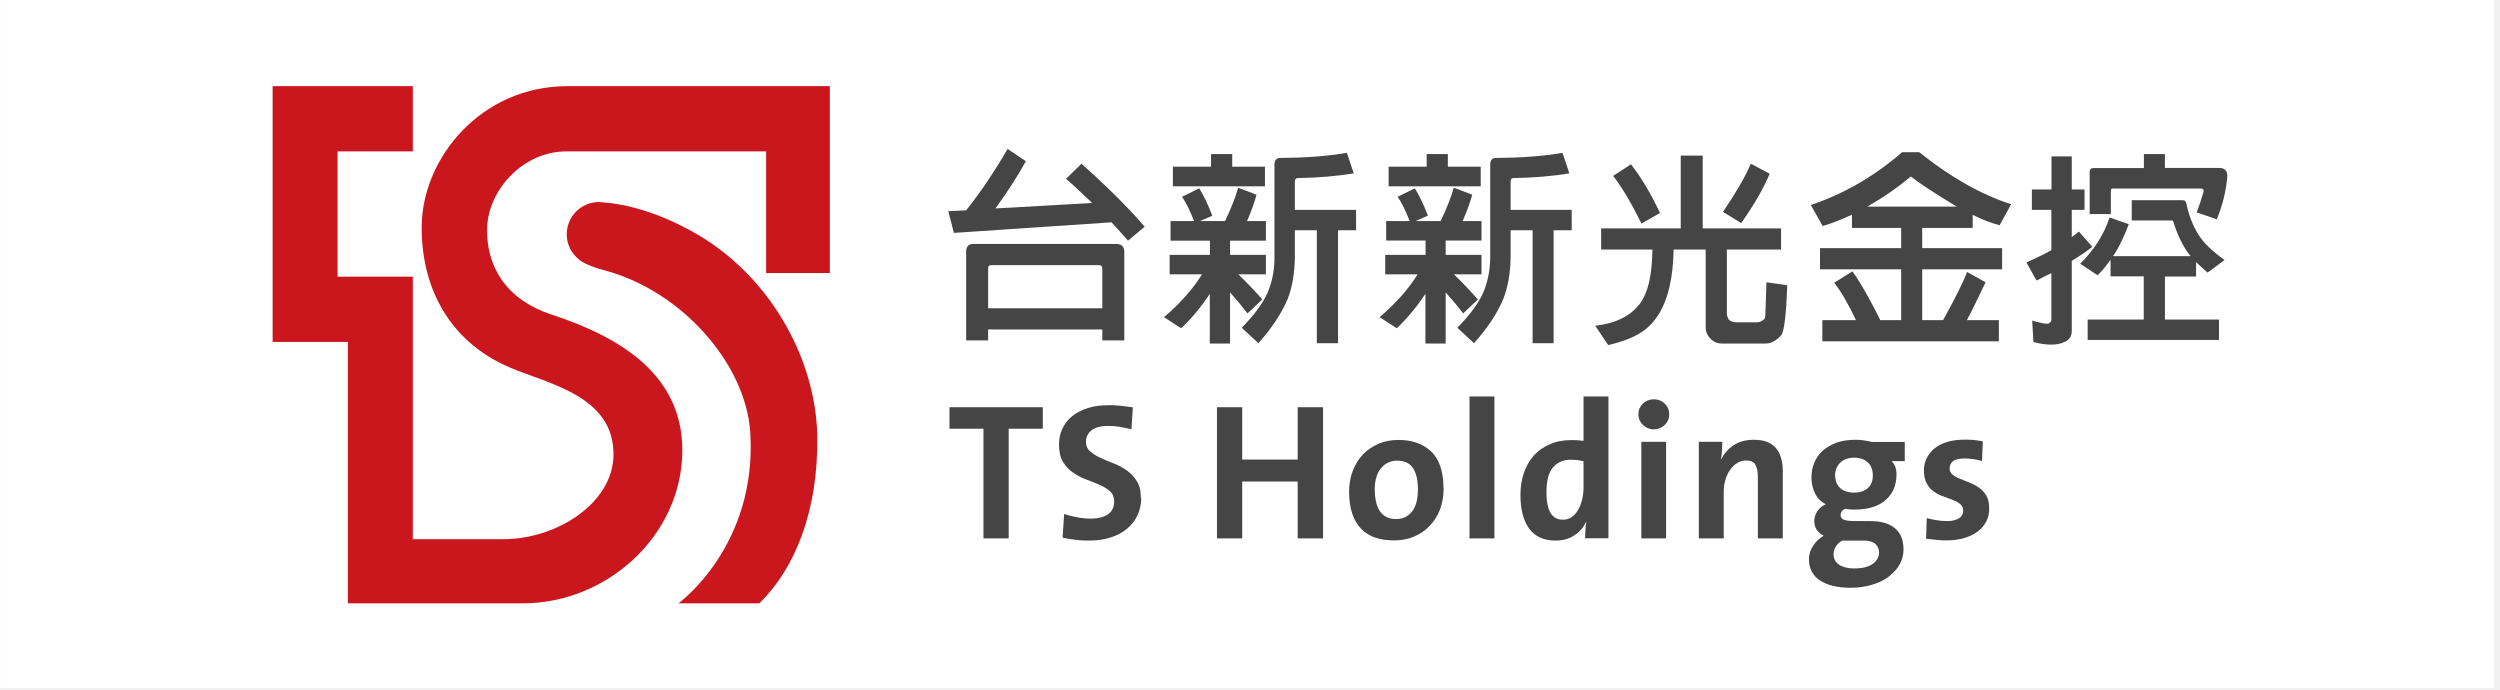
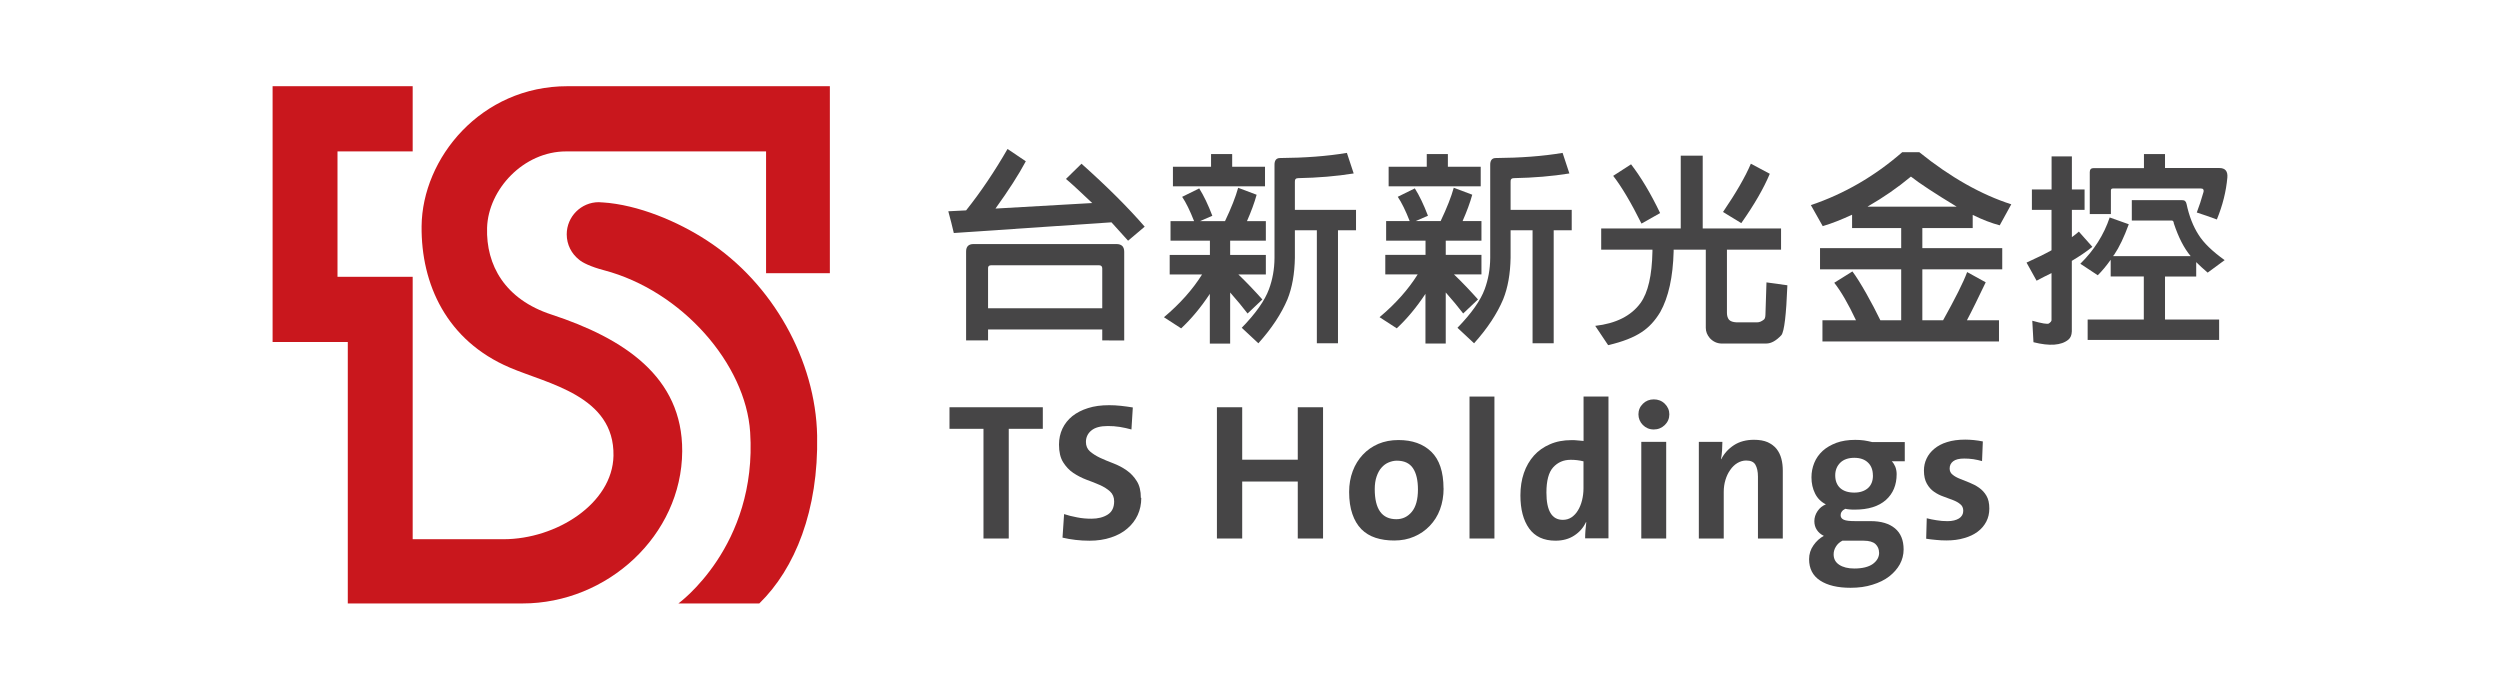
- <svg xmlns="http://www.w3.org/2000/svg" width="232" height="64" viewBox="34.24 44.96 160.46 44.27" fill="none">
-   <defs>
-     <clipPath id="clip0_2065_114237">
-       <rect width="232" height="64" fill="white" transform="translate(34.24 44.96) scale(0.69)" />
-     </clipPath>
-   </defs>
-   <g id="å°æ°æ°å+ <svg xmlns="http://www.w3.org/2000/svg" width="232" height="64" viewBox="0 0 232 64" fill="none">
+   <rect width="232" height="64" fill="#515151" />
+   <g id="pc">
+     <path d="M-4491.5 -18237C-4491.5 -18238.1 -4490.6 -18239 -4489.5 -18239H50716.5C50717.6 -18239 50718.5 -18238.1 50718.5 -18237V17533C50718.5 17534.1 50717.6 17535 50716.5 17535H-4489.5C-4490.6 17535 -4491.5 17534.1 -4491.5 17533V-18237Z" fill="#888888" />
+     <path d="M-4489.5 -18239V-18238H50716.5V-18239V-18240H-4489.5V-18239ZM50718.5 -18237H50717.5V17533H50718.5H50719.5V-18237H50718.5ZM50716.5 17535V17534H-4489.5V17535V17536H50716.5V17535ZM-4491.5 17533H-4490.5V-18237H-4491.5H-4492.5V17533H-4491.5ZM-4489.5 17535V17534C-4490.05 17534 -4490.5 17533.6 -4490.5 17533H-4491.5H-4492.5C-4492.5 17534.7 -4491.16 17536 -4489.5 17536V17535ZM50718.5 17533H50717.5C50717.5 17533.6 50717.1 17534 50716.5 17534V17535V17536C50718.2 17536 50719.5 17534.7 50719.5 17533H50718.5ZM50716.5 -18239V-18238C50717.1 -18238 50717.5 -18237.6 50717.5 -18237H50718.5H50719.5C50719.5 -18238.7 50718.2 -18240 50716.5 -18240V-18239ZM-4489.5 -18239V-18240C-4491.16 -18240 -4492.5 -18238.7 -4492.5 -18237H-4491.5H-4490.5C-4490.5 -18237.6 -4490.05 -18238 -4489.5 -18238V-18239Z" fill="black" fill-opacity="0.1" />
+     <g id="ç¥ç¦è©&amp;LOGO">
+       <path d="M-3626.5 -2592C-3626.5 -2593.1 -3625.6 -2594 -3624.5 -2594H1969.5C1970.6 -2594 1971.5 -2593.1 1971.5 -2592V8694C1971.5 8695.1 1970.6 8696 1969.5 8696H-3624.5C-3625.6 8696 -3626.5 8695.1 -3626.5 8694V-2592Z" fill="#6E6E6E" />
+       <path d="M-3624.5 -2594V-2593H1969.5V-2594V-2595H-3624.5V-2594ZM1971.5 -2592H1970.5V8694H1971.5H1972.5V-2592H1971.5ZM1969.5 8696V8695H-3624.5V8696V8697H1969.5V8696ZM-3626.5 8694H-3625.5V-2592H-3626.5H-3627.5V8694H-3626.5ZM-3624.5 8696V8695C-3625.05 8695 -3625.5 8694.55 -3625.5 8694H-3626.5H-3627.5C-3627.5 8695.66 -3626.16 8697 -3624.5 8697V8696ZM1971.5 8694H1970.5C1970.5 8694.55 1970.05 8695 1969.5 8695V8696V8697C1971.16 8697 1972.5 8695.66 1972.5 8694H1971.5ZM1969.5 -2594V-2593C1970.05 -2593 1970.5 -2592.55 1970.5 -2592H1971.5H1972.5C1972.5 -2593.66 1971.16 -2595 1969.5 -2595V-2594ZM-3624.5 -2594V-2595C-3626.16 -2595 -3627.5 -2593.66 -3627.5 -2592H-3626.5H-3625.5C-3625.5 -2592.55 -3625.05 -2593 -3624.5 -2593V-2594Z" fill="white" fill-opacity="0.1" />
+       <g id="pcç¥ç¦è©0824">
+         <g id="ç­ç¥å¤¥ä¼´_01_1">
+           <mask id="path-5-inside-1_2065_114237" fill="white">
+             <path d="M-49.5 -17H1006.5V81H-49.5V-17Z" />
+           </mask>
+           <path d="M-49.5 -17H1006.5V81H-49.5V-17Z" fill="white" />
+           <path d="M1006.5 81V80H-49.5V81V82H1006.5V81Z" fill="#D9D9D9" mask="url(#path-5-inside-1_2065_114237)" />
+           <g id="å°æ°æ°åéæ§-05 1" clip-path="url(#clip0_2065_114237)">
-     <path id="Vector" d="M194.7 44.96H34.24V89.22H194.7V44.96Z" fill="white" />
-     <g id="Group">
-       <g id="Group_2">
-         <g id="Group_3">
-           <g id="Group_4">
-             <g id="Group_5">
-               <g id="Group_6">
-                 <path id="Vector_2" d="M106.4 66.81V61.12C106.4 60.79 106.23 60.62 105.9 60.62H96.72C96.41 60.62 96.25 60.79 96.25 61.1V66.81H97.66V66.11H104.99V66.81L106.4 66.81ZM97.66 64.75V62.19C97.65 62.05 97.72 61.98 97.86 61.98H104.78C104.91 61.98 104.99 62.05 104.99 62.19V64.75H97.66Z" fill="#464546" />
-                 <path id="Vector_3" d="M103.65 55.47L102.66 56.44C102.93 56.66 103.49 57.18 104.34 57.99L98.13 58.34C98.97 57.18 99.62 56.16 100.08 55.31L98.91 54.52C98.08 55.95 97.2 57.27 96.25 58.46L95.1 58.52C95.24 59.03 95.36 59.5 95.46 59.91L105.58 59.23C105.96 59.64 106.31 60.03 106.64 60.41L107.71 59.51C106.63 58.26 105.28 56.92 103.65 55.47Z" fill="#464546" />
-               </g>
-               <g id="Group_7">
-                 <path id="Vector_4" d="M113.19 67.01V63.73C113.62 64.21 113.99 64.66 114.31 65.08L115.26 64.18C114.77 63.62 114.25 63.08 113.72 62.57H115.49V61.32H113.19V60.41H115.49V59.15H114.28C114.55 58.53 114.75 57.97 114.89 57.46L113.71 57.01C113.55 57.59 113.27 58.31 112.87 59.15H111.26L112.05 58.81C111.78 58.1 111.5 57.51 111.21 57.05L110.11 57.59C110.36 57.96 110.62 58.48 110.88 59.15H109.37V60.41H111.9V61.32H109.31V62.57H111.39C110.78 63.55 109.96 64.46 108.95 65.32L110.05 66.03C110.7 65.42 111.32 64.69 111.89 63.82V67.01H113.19V67.01Z" fill="#464546" />
-                 <path id="Vector_5" d="M121.28 58.43H117.35V56.63C117.34 56.47 117.41 56.39 117.56 56.39C118.83 56.37 120.02 56.27 121.13 56.09L120.69 54.77C119.41 54.99 117.98 55.09 116.4 55.1C116.15 55.1 116.03 55.26 116.04 55.56V61.51C116.04 62.23 115.92 62.9 115.69 63.52C115.43 64.24 114.85 65.07 113.94 66L115.01 66.99C115.86 66.04 116.48 65.1 116.88 64.17C117.18 63.42 117.33 62.53 117.35 61.51V59.74V59.74H118.76V66.99H120.12V59.74H121.28V58.43Z" fill="#464546" />
-                 <path id="Vector_6" d="M115.43 55.66H113.33V54.85H111.97V55.66H109.52V56.92H115.43V55.66Z" fill="#464546" />
-               </g>
-               <g id="Group_8">
-                 <path id="Vector_7" d="M129.28 55.66H127.17V54.85H125.81V55.66H123.37V56.92H129.28V55.66Z" fill="#464546" />
-                 <path id="Vector_8" d="M132.61 66.99H133.96V59.74H135.12V58.43H131.2V56.63C131.19 56.47 131.25 56.39 131.4 56.39C132.67 56.37 133.87 56.27 134.97 56.09L134.53 54.77C133.26 54.99 131.83 55.09 130.24 55.1C130 55.1 129.88 55.26 129.89 55.56V61.51C129.88 62.23 129.76 62.9 129.53 63.52C129.27 64.24 128.69 65.07 127.78 66L128.85 66.99C129.7 66.04 130.33 65.1 130.72 64.17C131.02 63.42 131.18 62.53 131.2 61.51V59.74V59.74H132.61V66.99Z" fill="#464546" />
-                 <path id="Vector_9" d="M129.1 64.18C128.6 63.62 128.09 63.08 127.56 62.57H129.33V61.32H127.03V60.4H129.33V59.15H128.12C128.39 58.53 128.59 57.97 128.74 57.46L127.55 57.01C127.39 57.59 127.11 58.3 126.71 59.15H125.1L125.89 58.8C125.62 58.1 125.34 57.51 125.05 57.05L123.95 57.59C124.2 57.96 124.46 58.48 124.72 59.15H123.21V60.4H125.74V61.32H123.15V62.57H125.23C124.62 63.55 123.8 64.46 122.79 65.32L123.89 66.03C124.54 65.42 125.16 64.68 125.73 63.82V67.01H127.03V63.73C127.46 64.21 127.83 64.65 128.15 65.08L129.1 64.18Z" fill="#464546" />
-               </g>
-               <g id="Group_9">
-                 <path id="Vector_10" d="M147.55 65.17C147.55 65.33 147.51 65.44 147.44 65.48C147.3 65.59 147.16 65.65 147.03 65.65H145.69C145.47 65.64 145.31 65.58 145.21 65.48C145.13 65.37 145.08 65.22 145.08 65.04V60.98H148.56V59.62H143.53V54.95H142.12V59.62H137.01V60.98H140.3V61.09C140.27 62.64 140.02 63.73 139.53 64.41C138.93 65.24 137.95 65.72 136.63 65.87L137.46 67.11C138.39 66.9 139.11 66.61 139.62 66.27C140.08 65.97 140.47 65.54 140.8 64.98C141.33 64.04 141.62 62.74 141.66 61.09V60.98H143.72V66C143.72 66.24 143.81 66.46 143.99 66.66C144.19 66.88 144.44 67 144.71 67.01H147.6C147.92 67.01 148.25 66.83 148.58 66.47C148.76 66.22 148.89 65.16 148.96 63.27L147.62 63.08C147.59 64.07 147.57 64.77 147.55 65.17Z" fill="#464546" />
-                 <path id="Vector_11" d="M147.83 56.11H147.83L146.62 55.47C146.27 56.29 145.67 57.33 144.83 58.56L146 59.28C146.83 58.1 147.44 57.05 147.83 56.11Z" fill="#464546" />
-                 <path id="Vector_12" d="M140.79 58.63C140.18 57.35 139.56 56.31 138.92 55.5V55.51L137.78 56.25C138.33 56.95 138.94 57.98 139.6 59.31L140.79 58.63Z" fill="#464546" />
-               </g>
-               <g id="Group_10">
-                 <path id="Vector_13" d="M175.2 62.71V61.78C175.4 61.98 175.64 62.2 175.94 62.46L177.03 61.65C176.24 61.09 175.68 60.55 175.36 60.03C175.01 59.49 174.75 58.83 174.58 58.04C174.55 57.88 174.46 57.8 174.31 57.81H171.07V59.11H173.64C173.71 59.11 173.76 59.18 173.77 59.3C174.07 60.2 174.43 60.9 174.85 61.4H169.87C169.88 61.36 169.91 61.33 169.94 61.3C170.26 60.82 170.57 60.17 170.88 59.35L169.65 58.92C169.28 60.03 168.65 61.01 167.76 61.89L168.88 62.63C169.16 62.36 169.43 62.03 169.71 61.63V62.7H171.84L171.84 62.71V65.47H168.24V66.78H176.67V65.47H173.2V62.71H175.2Z" fill="#464546" />
-                 <path id="Vector_14" d="M169.73 57.19C169.73 57.1 169.77 57.06 169.86 57.06H175.5C175.65 57.06 175.7 57.13 175.68 57.27C175.53 57.77 175.39 58.21 175.24 58.6C175.66 58.74 176.1 58.88 176.53 59.04C176.9 58.14 177.12 57.24 177.2 56.35C177.24 55.95 177.06 55.74 176.69 55.74H173.2V54.85H171.85V55.75H168.62C168.45 55.75 168.37 55.83 168.37 56V58.7H169.73L169.73 57.19Z" fill="#464546" />
-                 <path id="Vector_15" d="M167.67 59.82C167.54 59.94 167.39 60.06 167.22 60.18V58.43H168.04V57.12H167.22V55H165.92V57.12H164.66V58.43H165.91V61.02C165.49 61.26 164.95 61.52 164.31 61.81L164.96 62.97C165.27 62.81 165.59 62.64 165.91 62.49V65.51C165.91 65.57 165.86 65.64 165.75 65.72C165.66 65.78 165.31 65.72 164.68 65.54L164.76 66.92C165.79 67.18 166.54 67.13 167 66.76C167.14 66.64 167.21 66.47 167.22 66.23V61.7C167.73 61.4 168.17 61.1 168.54 60.8L167.67 59.82Z" fill="#464546" />
-               </g>
-               <g id="Group_11">
-                 <path id="Vector_16" d="M160.86 59.59V58.75C161.49 59.07 162.06 59.28 162.59 59.42L163.33 58.07C161.43 57.46 159.43 56.34 157.43 54.73H156.33C154.57 56.26 152.61 57.4 150.47 58.12L151.23 59.47C151.82 59.3 152.43 59.05 153.11 58.74V59.59H156.27V60.89H151.06V62.25H156.27V65.51H154.93C154.41 64.44 153.62 63.02 153.14 62.38L151.97 63.11C152.4 63.66 152.87 64.45 153.37 65.51H151.21V66.87H162.54V65.51H160.49C160.83 64.87 161.23 64.04 161.69 63.08L160.5 62.42C160.25 63.09 159.73 64.12 158.96 65.51H157.62V62.25H162.75V60.89H157.62V59.59H160.86ZM154.11 58.22C154.13 58.21 154.14 58.19 154.17 58.18C155.12 57.64 156.03 57.01 156.89 56.29C157.42 56.71 158.41 57.36 159.83 58.22H154.11Z" fill="#464546" />
-               </g>
-               <g id="Group_12">
-                 <path id="Vector_17" d="M95.18 72.48H97.36V79.52H98.98V72.48H101.17V71.1H95.18V72.48Z" fill="#464546" />
-                 <path id="Vector_18" d="M107.2 75.84C107.03 75.56 106.81 75.33 106.55 75.15C106.29 74.97 106 74.81 105.7 74.7C105.39 74.58 105.11 74.47 104.85 74.34C104.59 74.22 104.37 74.08 104.2 73.93C104.03 73.78 103.94 73.58 103.94 73.33C103.94 73.02 104.06 72.77 104.29 72.59C104.52 72.4 104.87 72.3 105.35 72.3C105.61 72.3 105.86 72.32 106.12 72.36C106.37 72.4 106.62 72.46 106.86 72.52L106.95 71.11C106.7 71.07 106.44 71.04 106.18 71.01C105.92 70.98 105.67 70.97 105.43 70.97C104.92 70.97 104.47 71.02 104.07 71.15C103.68 71.27 103.34 71.45 103.06 71.67C102.79 71.89 102.58 72.16 102.43 72.47C102.28 72.78 102.21 73.12 102.21 73.49C102.21 73.97 102.3 74.34 102.47 74.62C102.65 74.9 102.87 75.14 103.13 75.31C103.39 75.49 103.67 75.63 103.98 75.75C104.28 75.86 104.57 75.97 104.83 76.09C105.09 76.2 105.31 76.34 105.49 76.5C105.66 76.66 105.75 76.87 105.75 77.14C105.75 77.53 105.61 77.81 105.33 77.99C105.06 78.16 104.71 78.25 104.29 78.25C103.98 78.25 103.67 78.23 103.36 78.16C103.06 78.11 102.78 78.04 102.54 77.95L102.44 79.47C102.7 79.53 102.98 79.58 103.27 79.61C103.56 79.65 103.86 79.66 104.16 79.66C104.68 79.66 105.14 79.59 105.55 79.45C105.96 79.32 106.31 79.13 106.6 78.88C106.89 78.64 107.11 78.34 107.26 78.01C107.41 77.68 107.49 77.32 107.49 76.91H107.46C107.47 76.47 107.38 76.11 107.2 75.84Z" fill="#464546" />
-                 <path id="Vector_19" d="M117.53 74.46H113.97V71.1H112.35V79.52H113.97V75.87H117.53V79.52H119.16V71.1H117.53V74.46Z" fill="#464546" />
-                 <path id="Vector_20" d="M126.11 73.95C125.58 73.45 124.88 73.2 124 73.2C123.53 73.2 123.1 73.28 122.71 73.45C122.32 73.62 121.99 73.85 121.71 74.14C121.43 74.44 121.22 74.79 121.06 75.2C120.91 75.6 120.83 76.05 120.83 76.53C120.83 77.07 120.9 77.55 121.04 77.95C121.17 78.34 121.37 78.67 121.62 78.92C121.87 79.17 122.17 79.36 122.53 79.48C122.88 79.59 123.29 79.65 123.72 79.65C124.19 79.65 124.62 79.57 125.01 79.4C125.39 79.24 125.73 79.01 126.01 78.71C126.29 78.41 126.51 78.07 126.67 77.66C126.82 77.24 126.9 76.8 126.9 76.31H126.89C126.89 75.24 126.63 74.46 126.11 73.95ZM124.86 77.81C124.59 78.13 124.26 78.28 123.86 78.28C122.94 78.28 122.48 77.64 122.48 76.35C122.48 76.04 122.52 75.77 122.6 75.54C122.67 75.31 122.78 75.11 122.92 74.97C123.05 74.82 123.2 74.71 123.37 74.64C123.54 74.57 123.71 74.53 123.89 74.53C124.37 74.53 124.71 74.68 124.93 75C125.14 75.32 125.25 75.78 125.25 76.38C125.25 77.01 125.12 77.49 124.86 77.81Z" fill="#464546" />
-                 <path id="Vector_21" d="M130.16 70.41H128.56V79.52H130.16V70.41Z" fill="#464546" />
-                 <path id="Vector_22" d="M135.88 73.26C135.74 73.24 135.61 73.23 135.48 73.22C135.36 73.21 135.23 73.21 135.1 73.21C134.59 73.21 134.12 73.29 133.72 73.48C133.31 73.65 132.97 73.89 132.69 74.2C132.41 74.52 132.2 74.89 132.05 75.32C131.9 75.75 131.83 76.23 131.83 76.75C131.83 77.64 132.01 78.35 132.38 78.88C132.76 79.4 133.32 79.66 134.08 79.66C134.55 79.66 134.95 79.55 135.28 79.33C135.62 79.12 135.87 78.83 136.03 78.48H136.06C136.03 78.64 136.01 78.82 136 79.01C135.99 79.2 135.98 79.36 135.98 79.51H137.48V70.41H135.88L135.88 73.26ZM135.88 74.57V76.3C135.88 76.56 135.84 76.82 135.78 77.06C135.72 77.31 135.63 77.53 135.52 77.71C135.41 77.9 135.27 78.05 135.11 78.16C134.94 78.27 134.76 78.32 134.55 78.32C133.85 78.32 133.5 77.74 133.5 76.57C133.5 75.81 133.64 75.27 133.93 74.95C134.22 74.63 134.59 74.47 135.05 74.47C135.19 74.47 135.33 74.48 135.46 74.49C135.6 74.51 135.74 74.53 135.88 74.57L135.88 74.57Z" fill="#464546" />
-                 <path id="Vector_23" d="M140.39 70.59C140.11 70.59 139.88 70.69 139.69 70.87C139.5 71.06 139.4 71.29 139.4 71.55C139.4 71.81 139.5 72.05 139.69 72.24C139.88 72.42 140.11 72.52 140.39 72.52C140.66 72.52 140.9 72.42 141.09 72.24C141.29 72.05 141.38 71.82 141.38 71.55C141.38 71.29 141.29 71.06 141.09 70.87C140.9 70.68 140.66 70.59 140.39 70.59Z" fill="#464546" />
-                 <path id="Vector_24" d="M141.18 73.32H139.59V79.52H141.18V73.32Z" fill="#464546" />
-                 <path id="Vector_25" d="M148.27 73.77C148.13 73.59 147.94 73.45 147.7 73.34C147.47 73.24 147.17 73.19 146.82 73.19C146.32 73.19 145.88 73.3 145.53 73.53C145.18 73.76 144.91 74.06 144.72 74.44L144.7 74.42C144.74 74.26 144.76 74.06 144.77 73.85C144.78 73.64 144.79 73.47 144.79 73.32H143.28V79.52H144.88V76.53C144.88 76.26 144.91 76 144.99 75.76C145.06 75.51 145.16 75.3 145.29 75.12C145.42 74.94 145.57 74.78 145.75 74.68C145.93 74.57 146.12 74.52 146.31 74.52C146.61 74.52 146.81 74.6 146.91 74.79C147.02 74.98 147.07 75.23 147.07 75.55V79.52H148.67V75.17C148.67 74.89 148.64 74.64 148.57 74.4C148.51 74.17 148.41 73.96 148.27 73.77Z" fill="#464546" />
-                 <path id="Vector_26" d="M156.42 80.22L156.42 80.23L156.42 80.23V80.22Z" fill="#464546" />
-                 <path id="Vector_27" d="M153.88 73.23C153.71 73.2 153.52 73.19 153.31 73.19C152.86 73.19 152.45 73.26 152.1 73.38C151.75 73.52 151.46 73.69 151.22 73.9C150.99 74.12 150.81 74.37 150.69 74.67C150.57 74.96 150.51 75.27 150.51 75.6C150.51 75.98 150.59 76.33 150.74 76.63C150.89 76.94 151.12 77.17 151.43 77.33C151.21 77.42 151.04 77.56 150.9 77.76C150.76 77.96 150.69 78.19 150.69 78.41C150.69 78.62 150.75 78.81 150.85 78.97C150.96 79.13 151.11 79.26 151.3 79.35C151.05 79.49 150.82 79.69 150.64 79.96C150.45 80.23 150.35 80.52 150.35 80.85C150.35 81.45 150.59 81.91 151.06 82.22C151.53 82.53 152.19 82.69 153.02 82.69C153.53 82.69 154 82.62 154.42 82.49C154.84 82.36 155.2 82.19 155.49 81.96C155.78 81.73 156.02 81.47 156.18 81.18C156.34 80.88 156.42 80.57 156.42 80.22C156.42 79.63 156.24 79.18 155.87 78.87C155.5 78.56 154.98 78.41 154.3 78.41H153.34C152.98 78.41 152.73 78.38 152.59 78.32C152.45 78.26 152.38 78.16 152.38 78.02C152.38 77.94 152.4 77.87 152.45 77.8C152.5 77.72 152.58 77.66 152.68 77.62C152.76 77.64 152.86 77.65 152.97 77.66C153.07 77.67 153.18 77.67 153.29 77.67C154.16 77.67 154.82 77.46 155.28 77.05C155.75 76.64 155.97 76.09 155.97 75.39C155.97 75.21 155.94 75.06 155.89 74.91C155.83 74.77 155.75 74.66 155.66 74.56H156.5V73.33H154.4C154.22 73.29 154.05 73.25 153.88 73.23ZM152.49 79.66H153.86C154.21 79.66 154.46 79.74 154.62 79.88C154.77 80.02 154.85 80.21 154.85 80.43H154.85C154.85 80.72 154.71 80.96 154.44 81.16C154.17 81.35 153.77 81.45 153.25 81.45C152.85 81.45 152.53 81.37 152.29 81.21C152.05 81.05 151.93 80.83 151.93 80.54C151.93 80.37 151.98 80.2 152.07 80.05C152.17 79.89 152.31 79.76 152.49 79.66ZM154.45 75.48C154.45 75.83 154.35 76.1 154.13 76.29C153.91 76.48 153.62 76.58 153.26 76.58C152.86 76.58 152.56 76.48 152.35 76.29C152.14 76.09 152.03 75.81 152.03 75.47C152.03 75.14 152.14 74.87 152.36 74.66C152.57 74.45 152.88 74.34 153.25 74.34C153.63 74.34 153.92 74.44 154.13 74.65C154.34 74.84 154.45 75.12 154.45 75.48H154.45Z" fill="#464546" />
-                 <path id="Vector_28" d="M161.26 76.26C161.07 76.13 160.87 76.02 160.65 75.94C160.44 75.85 160.23 75.77 160.04 75.69C159.85 75.62 159.69 75.53 159.57 75.42C159.44 75.33 159.38 75.19 159.38 75.03C159.38 74.84 159.45 74.68 159.6 74.56C159.75 74.45 159.99 74.39 160.31 74.39C160.5 74.39 160.7 74.4 160.9 74.43C161.1 74.47 161.28 74.5 161.46 74.55L161.51 73.29C161.32 73.25 161.12 73.23 160.93 73.2C160.75 73.19 160.56 73.18 160.38 73.18C159.93 73.18 159.54 73.23 159.22 73.33C158.88 73.43 158.61 73.58 158.39 73.76C158.18 73.94 158.01 74.15 157.9 74.39C157.78 74.63 157.73 74.89 157.73 75.16C157.73 75.51 157.79 75.79 157.92 76.01C158.04 76.23 158.19 76.4 158.38 76.52C158.56 76.65 158.77 76.76 158.99 76.83C159.21 76.91 159.41 76.98 159.6 77.06C159.78 77.13 159.94 77.22 160.06 77.32C160.19 77.42 160.25 77.56 160.25 77.75C160.25 77.95 160.16 78.12 159.98 78.23C159.8 78.34 159.55 78.41 159.24 78.41C159 78.41 158.76 78.39 158.54 78.35C158.31 78.32 158.1 78.27 157.91 78.22L157.87 79.54C158.07 79.57 158.28 79.59 158.5 79.61C158.72 79.64 158.94 79.65 159.16 79.65C159.59 79.65 159.97 79.6 160.31 79.5C160.65 79.4 160.94 79.26 161.18 79.08C161.42 78.9 161.6 78.69 161.73 78.44C161.86 78.19 161.92 77.91 161.92 77.6C161.92 77.26 161.86 76.99 161.74 76.78C161.61 76.56 161.45 76.39 161.26 76.26Z" fill="#464546" />
-               </g>
-             </g>
-             <g id="Group_13">
-               <g id="Group_14">
-                 <path id="Vector_29" d="M70.66 50.49C65.1 50.49 61.34 55.11 61.3 59.48C61.26 63.19 62.9 66.82 66.96 68.55C69.39 69.6 73.69 70.36 73.61 74.21C73.55 77.28 69.95 79.57 66.55 79.57H60.73V62.72H55.9V54.68H60.73V50.49H51.73V66.91H56.56V83.69H67.78C73.2 83.69 77.99 79.34 78.03 73.92C78.05 69.13 74.26 66.67 69.63 65.15C66.65 64.17 65.43 61.98 65.5 59.58C65.58 57.12 67.84 54.67 70.58 54.68H83.41V62.49H87.5V50.49H70.66Z" fill="#C9171D" />
-                 <path id="Vector_30" d="M79.61 60.39C77.74 59.17 75.19 58.1 72.92 57.95C72.92 57.95 72.91 57.95 72.91 57.95C72.83 57.95 72.75 57.93 72.67 57.93C71.54 57.93 70.61 58.86 70.61 60C70.61 60.66 70.92 61.24 71.4 61.62C71.6 61.81 72.16 62.08 72.99 62.3C78.01 63.62 82.1 68.33 82.39 72.7C82.86 80.03 77.78 83.69 77.78 83.69H82.97C85.27 81.46 86.78 77.71 86.69 72.91C86.59 68.11 83.85 63.15 79.61 60.39Z" fill="#C9171D" />
+             <path id="Vector" d="M232 0H0V64H232V0Z" fill="white" />
+             <g id="Group">
+               <g id="Group_2">
+                 <g id="Group_3">
+                   <g id="Group_4">
+                     <g id="Group_5">
+                       <g id="Group_6">
+                         <path id="Vector_2" d="M104.327 31.593V23.363C104.327 22.892 104.089 22.648 103.606 22.648H90.34C89.884 22.648 89.654 22.883 89.654 23.337V31.592H91.692V30.575H102.289V31.592L104.327 31.593ZM91.692 28.609V24.91C91.678 24.717 91.777 24.616 91.979 24.616H101.988C102.185 24.616 102.289 24.717 102.289 24.91V28.609H91.692Z" fill="#464546" />
+                         <path id="Vector_3" d="M100.363 15.194L98.921 16.606C99.313 16.925 100.125 17.674 101.359 18.842L92.379 19.355C93.598 17.665 94.536 16.203 95.195 14.967L93.5 13.824C92.309 15.892 91.028 17.8 89.655 19.523L88.002 19.607C88.204 20.339 88.372 21.019 88.513 21.624L103.144 20.632C103.691 21.229 104.201 21.792 104.685 22.338L106.227 21.035C104.663 19.23 102.71 17.288 100.363 15.194Z" fill="#464546" />
+                       </g>
+                       <g id="Group_7">
+                         <path id="Vector_4" d="M114.158 31.884V27.143C114.767 27.833 115.305 28.48 115.775 29.094L117.148 27.791C116.427 26.984 115.685 26.202 114.921 25.471H117.471V23.655H114.158V22.335H117.471V20.519H115.72C116.111 19.628 116.413 18.813 116.616 18.073L114.901 17.426C114.669 18.267 114.263 19.301 113.682 20.52H111.363L112.505 20.024C112.113 18.998 111.707 18.149 111.287 17.485L109.704 18.266C110.061 18.796 110.432 19.552 110.81 20.519H108.625V22.335H112.28V23.655H108.547V25.471H111.551C110.668 26.883 109.485 28.203 108.014 29.439L109.611 30.473C110.556 29.59 111.446 28.523 112.272 27.271V31.886H114.158V31.884Z" fill="#464546" />
+                         <path id="Vector_5" d="M125.839 19.474H120.165V16.877C120.151 16.649 120.25 16.532 120.467 16.532C122.302 16.498 124.024 16.355 125.622 16.096L124.991 14.188C123.149 14.498 121.083 14.649 118.785 14.666C118.435 14.666 118.26 14.893 118.274 15.331V23.93C118.268 24.974 118.092 25.939 117.763 26.831C117.384 27.872 116.544 29.075 115.234 30.419L116.776 31.857C118.008 30.486 118.912 29.116 119.479 27.77C119.914 26.686 120.138 25.409 120.165 23.928V21.373V21.366H122.204V31.857H124.165V21.366H125.839V19.474Z" fill="#464546" />
+                         <path id="Vector_6" d="M117.393 15.474H114.346V14.297H112.386V15.474H108.848V17.29H117.393V15.474Z" fill="#464546" />
+                       </g>
+                       <g id="Group_8">
+                         <path id="Vector_7" d="M137.41 15.474H134.363V14.297H132.403V15.474H128.865V17.29H137.41V15.474Z" fill="#464546" />
+                         <path id="Vector_8" d="M142.222 31.857H144.183V21.366H145.856V19.474H140.183V16.877C140.169 16.649 140.267 16.532 140.484 16.532C142.32 16.498 144.042 16.355 145.639 16.096L145.009 14.188C143.167 14.498 141.101 14.649 138.803 14.666C138.453 14.666 138.278 14.893 138.292 15.331V23.93C138.285 24.974 138.109 25.939 137.781 26.831C137.402 27.872 136.562 29.075 135.252 30.419L136.794 31.857C138.026 30.486 138.93 29.116 139.497 27.77C139.931 26.686 140.156 25.409 140.183 23.928V21.373V21.366H142.222V31.857Z" fill="#464546" />
+                         <path id="Vector_9" d="M137.158 27.787C136.437 26.98 135.695 26.198 134.93 25.467H137.479V23.651H134.166V22.331H137.479V20.515H135.728C136.121 19.624 136.422 18.809 136.625 18.069L134.909 17.422C134.678 18.263 134.271 19.297 133.691 20.516H131.372L132.514 20.02C132.122 18.994 131.716 18.145 131.295 17.481L129.712 18.262C130.069 18.792 130.441 19.548 130.819 20.515H128.633V22.331H132.289V23.651H128.555V25.467H131.56C130.678 26.879 129.494 28.199 128.023 29.435L129.62 30.469C130.566 29.586 131.456 28.519 132.282 27.267V31.882H134.165V27.14C134.775 27.83 135.314 28.477 135.784 29.091L137.158 27.787Z" fill="#464546" />
+                       </g>
+                       <g id="Group_9">
+                         <path id="Vector_10" d="M163.832 29.222C163.825 29.458 163.769 29.617 163.664 29.676C163.46 29.836 163.264 29.912 163.075 29.912H161.135C160.813 29.895 160.589 29.819 160.449 29.668C160.323 29.508 160.26 29.298 160.26 29.029V23.17H165.282V21.203H158.012V14.445H155.973V21.203H148.591V23.17H153.347V23.33C153.305 25.558 152.941 27.146 152.24 28.122C151.358 29.324 149.95 30.022 148.037 30.24L149.235 32.031C150.58 31.72 151.624 31.308 152.359 30.812C153.024 30.375 153.592 29.761 154.074 28.954C154.838 27.584 155.251 25.709 155.314 23.33V23.17H158.298V30.425C158.298 30.77 158.423 31.089 158.676 31.383C158.977 31.702 159.327 31.862 159.72 31.879H163.908C164.364 31.879 164.833 31.618 165.316 31.097C165.582 30.744 165.763 29.206 165.869 26.474L163.929 26.205C163.887 27.634 163.859 28.643 163.832 29.222Z" fill="#464546" />
+                         <path id="Vector_11" d="M164.238 16.124H164.231L162.48 15.191C161.976 16.385 161.115 17.881 159.896 19.672L161.591 20.706C162.787 19.007 163.67 17.485 164.238 16.124Z" fill="#464546" />
+                         <path id="Vector_12" d="M154.06 19.773C153.171 17.923 152.268 16.419 151.357 15.242V15.251L149.703 16.319C150.501 17.344 151.377 18.832 152.33 20.749L154.06 19.773Z" fill="#464546" />
+                       </g>
+                       <g id="Group_10">
+                         <path id="Vector_13" d="M203.808 25.661V24.325C204.088 24.611 204.437 24.93 204.872 25.3L206.448 24.14C205.306 23.324 204.5 22.543 204.031 21.795C203.527 21.013 203.149 20.055 202.91 18.92C202.861 18.684 202.728 18.567 202.511 18.575H197.832V20.466H201.544C201.656 20.466 201.719 20.559 201.733 20.735C202.167 22.038 202.685 23.047 203.295 23.77H196.103C196.116 23.719 196.152 23.678 196.2 23.635C196.669 22.937 197.118 21.996 197.551 20.811L195.779 20.18C195.241 21.786 194.337 23.215 193.055 24.476L194.673 25.544C195.065 25.157 195.464 24.678 195.871 24.106V25.653H198.953L198.945 25.662V29.655H193.734V31.546H205.935V29.655H200.913V25.661H203.808Z" fill="#464546" />
+                         <path id="Vector_14" d="M195.892 17.685C195.892 17.551 195.954 17.492 196.081 17.492H204.246C204.45 17.492 204.527 17.593 204.492 17.795C204.288 18.518 204.079 19.157 203.861 19.72C204.477 19.922 205.101 20.132 205.725 20.367C206.263 19.056 206.586 17.761 206.699 16.475C206.747 15.887 206.501 15.592 205.955 15.592H200.913V14.297H198.959V15.6H194.294C194.049 15.6 193.93 15.726 193.93 15.97V19.863H195.891L195.892 17.685Z" fill="#464546" />
+                         <path id="Vector_15" d="M192.917 21.493C192.728 21.661 192.509 21.837 192.271 22.006V19.476H193.449V17.585H192.271V14.516H190.387V17.585H188.56V19.476H190.381V23.225C189.765 23.569 188.987 23.948 188.062 24.368L188.995 26.049C189.45 25.805 189.912 25.57 190.381 25.343V29.714C190.381 29.798 190.305 29.899 190.137 30.017C190.011 30.101 189.499 30.017 188.596 29.765L188.706 31.757C190.205 32.135 191.285 32.059 191.943 31.521C192.147 31.353 192.252 31.101 192.265 30.756V24.208C193 23.771 193.638 23.342 194.17 22.905L192.917 21.493Z" fill="#464546" />
+                       </g>
+                       <g id="Group_11">
+                         <path id="Vector_16" d="M183.067 21.162V19.943C183.988 20.397 184.81 20.708 185.574 20.91L186.647 18.959C183.892 18.076 181.009 16.463 178.113 14.125H176.526C173.98 16.344 171.146 17.992 168.049 19.035L169.149 20.985C170.009 20.733 170.887 20.379 171.873 19.926V21.162H176.431V23.028H168.898V24.995H176.431V29.72H174.497C173.745 28.163 172.609 26.119 171.904 25.189L170.219 26.24C170.846 27.039 171.513 28.182 172.236 29.72H169.123V31.687H185.506V29.72H182.531C183.022 28.795 183.604 27.593 184.274 26.198L182.551 25.248C182.197 26.215 181.436 27.711 180.32 29.72H178.393V24.995H185.808V23.028H178.393V21.162H183.067ZM173.315 19.178C173.338 19.161 173.354 19.136 173.4 19.119C174.77 18.329 176.082 17.43 177.334 16.387C178.098 16.992 179.525 17.934 181.579 19.178H173.315Z" fill="#464546" />
+                       </g>
+                       <g id="Group_12">
+                         <path id="Vector_17" d="M88.113 39.794H91.267V49.974H93.612V39.794H96.773V37.793H88.113V39.794Z" fill="#464546" />
+                         <path id="Vector_18" d="M105.492 44.646C105.244 44.242 104.931 43.915 104.55 43.646C104.176 43.385 103.761 43.167 103.32 42.999C102.88 42.831 102.466 42.663 102.091 42.486C101.716 42.309 101.403 42.108 101.148 41.889C100.902 41.67 100.774 41.376 100.774 41.015C100.774 40.578 100.948 40.216 101.282 39.947C101.615 39.67 102.124 39.535 102.812 39.535C103.186 39.535 103.553 39.56 103.922 39.619C104.289 39.678 104.651 39.762 104.998 39.855L105.125 37.812C104.764 37.753 104.396 37.703 104.016 37.661C103.642 37.619 103.275 37.602 102.926 37.602C102.197 37.602 101.543 37.686 100.968 37.871C100.4 38.048 99.911 38.3 99.511 38.619C99.117 38.938 98.81 39.325 98.596 39.771C98.382 40.225 98.275 40.721 98.275 41.259C98.275 41.94 98.402 42.478 98.656 42.89C98.91 43.293 99.224 43.638 99.604 43.89C99.985 44.143 100.393 44.353 100.833 44.52C101.275 44.68 101.682 44.839 102.063 45.008C102.444 45.176 102.758 45.378 103.012 45.605C103.266 45.841 103.393 46.143 103.393 46.53C103.393 47.093 103.192 47.505 102.79 47.757C102.389 48.009 101.889 48.136 101.287 48.136C100.84 48.136 100.392 48.102 99.944 48.01C99.496 47.926 99.096 47.825 98.748 47.707L98.601 49.893C98.989 49.985 99.389 50.053 99.811 50.103C100.232 50.153 100.66 50.178 101.094 50.178C101.842 50.178 102.511 50.077 103.106 49.876C103.699 49.683 104.208 49.405 104.622 49.044C105.037 48.691 105.357 48.271 105.578 47.792C105.798 47.313 105.911 46.783 105.911 46.203H105.871C105.873 45.563 105.746 45.041 105.492 44.646Z" fill="#464546" />
+                         <path id="Vector_19" d="M120.433 42.66H115.276V37.793H112.93V49.974H115.276V44.686H120.433V49.974H122.779V37.793H120.433V42.66Z" fill="#464546" />
+                         <path id="Vector_20" d="M132.822 41.92C132.067 41.189 131.051 40.836 129.775 40.836C129.093 40.836 128.472 40.954 127.911 41.189C127.35 41.433 126.868 41.769 126.468 42.198C126.067 42.627 125.753 43.131 125.533 43.72C125.312 44.308 125.199 44.956 125.199 45.653C125.199 46.435 125.3 47.124 125.499 47.696C125.693 48.267 125.973 48.738 126.335 49.108C126.695 49.47 127.136 49.738 127.651 49.907C128.166 50.075 128.747 50.159 129.382 50.159C130.057 50.159 130.678 50.042 131.233 49.798C131.788 49.562 132.276 49.226 132.683 48.797C133.091 48.369 133.412 47.873 133.632 47.276C133.852 46.679 133.966 46.032 133.966 45.325H133.959C133.957 43.786 133.577 42.651 132.822 41.92ZM131.018 47.493C130.638 47.955 130.156 48.182 129.582 48.182C128.245 48.182 127.576 47.249 127.576 45.391C127.576 44.937 127.637 44.542 127.751 44.214C127.864 43.886 128.018 43.6 128.211 43.39C128.405 43.171 128.625 43.011 128.872 42.911C129.119 42.81 129.366 42.751 129.621 42.751C130.309 42.751 130.803 42.978 131.118 43.441C131.431 43.902 131.585 44.565 131.586 45.429C131.584 46.343 131.398 47.031 131.018 47.493Z" fill="#464546" />
+                         <path id="Vector_21" d="M138.683 36.801H136.371V49.974H138.683V36.801Z" fill="#464546" />
+                         <path id="Vector_22" d="M146.955 40.92C146.755 40.895 146.561 40.878 146.381 40.869C146.206 40.844 146.02 40.844 145.826 40.844C145.085 40.844 144.416 40.97 143.828 41.231C143.24 41.483 142.746 41.836 142.345 42.282C141.944 42.736 141.629 43.274 141.416 43.896C141.202 44.518 141.094 45.216 141.094 45.972C141.094 47.258 141.361 48.284 141.902 49.04C142.444 49.797 143.259 50.175 144.348 50.175C145.03 50.175 145.611 50.015 146.093 49.696C146.573 49.385 146.935 48.973 147.175 48.46H147.208C147.175 48.704 147.148 48.964 147.128 49.233C147.108 49.502 147.101 49.746 147.101 49.956H149.266V36.801H146.954L146.955 40.92ZM146.948 42.82V45.317C146.948 45.695 146.902 46.065 146.816 46.418C146.729 46.771 146.601 47.09 146.441 47.351C146.281 47.628 146.08 47.839 145.839 48.006C145.599 48.166 145.332 48.242 145.031 48.242C144.016 48.242 143.508 47.401 143.508 45.712C143.508 44.611 143.715 43.829 144.136 43.367C144.557 42.905 145.098 42.67 145.753 42.67C145.953 42.67 146.154 42.678 146.354 42.703C146.555 42.728 146.755 42.762 146.956 42.813L146.948 42.82Z" fill="#464546" />
+                         <path id="Vector_23" d="M153.47 37.062C153.076 37.062 152.735 37.197 152.461 37.467C152.187 37.736 152.047 38.072 152.047 38.45C152.047 38.828 152.188 39.164 152.461 39.443C152.735 39.712 153.069 39.855 153.47 39.855C153.871 39.855 154.212 39.712 154.493 39.443C154.773 39.166 154.914 38.837 154.914 38.45C154.914 38.072 154.773 37.745 154.493 37.467C154.206 37.188 153.864 37.062 153.47 37.062Z" fill="#464546" />
+                         <path id="Vector_24" d="M154.623 41.004H152.312V49.973H154.623V41.004Z" fill="#464546" />
+                         <path id="Vector_25" d="M164.868 41.661C164.661 41.401 164.387 41.2 164.047 41.039C163.705 40.889 163.284 40.812 162.776 40.812C162.048 40.812 161.42 40.98 160.913 41.309C160.399 41.645 160.003 42.074 159.73 42.62L159.71 42.594C159.757 42.359 159.79 42.081 159.81 41.779C159.83 41.468 159.837 41.217 159.837 41.007H157.652V49.975H159.963V45.645C159.963 45.251 160.017 44.88 160.124 44.528C160.231 44.175 160.378 43.871 160.565 43.611C160.746 43.342 160.972 43.123 161.226 42.971C161.48 42.821 161.754 42.736 162.041 42.736C162.463 42.736 162.75 42.861 162.903 43.13C163.057 43.4 163.138 43.77 163.138 44.231V49.974H165.443V43.676C165.443 43.282 165.403 42.911 165.309 42.568C165.223 42.233 165.076 41.931 164.868 41.661Z" fill="#464546" />
+                         <path id="Vector_26" d="M176.655 50.984L176.654 50.99L176.655 51V50.984Z" fill="#464546" />
+                         <path id="Vector_27" d="M172.982 40.871C172.734 40.837 172.459 40.82 172.16 40.82C171.499 40.82 170.916 40.912 170.409 41.097C169.907 41.29 169.48 41.534 169.139 41.845C168.799 42.164 168.538 42.526 168.364 42.955C168.19 43.383 168.104 43.829 168.104 44.3C168.104 44.855 168.217 45.351 168.437 45.796C168.658 46.242 168.992 46.578 169.44 46.805C169.126 46.931 168.871 47.133 168.671 47.427C168.471 47.721 168.371 48.041 168.371 48.36C168.371 48.671 168.451 48.948 168.604 49.175C168.758 49.411 168.978 49.595 169.253 49.73C168.886 49.923 168.558 50.218 168.29 50.604C168.017 50.991 167.883 51.419 167.883 51.89C167.883 52.764 168.224 53.428 168.906 53.874C169.588 54.32 170.529 54.547 171.732 54.547C172.48 54.547 173.155 54.455 173.763 54.261C174.371 54.076 174.886 53.824 175.314 53.496C175.734 53.168 176.069 52.79 176.303 52.369C176.535 51.943 176.655 51.482 176.656 50.989C176.654 50.128 176.388 49.476 175.855 49.032C175.321 48.586 174.566 48.36 173.59 48.36H172.2C171.673 48.36 171.312 48.326 171.111 48.234C170.91 48.15 170.81 48.007 170.81 47.806C170.81 47.688 170.844 47.579 170.917 47.478C170.991 47.369 171.098 47.285 171.245 47.217C171.365 47.251 171.506 47.259 171.659 47.276C171.812 47.293 171.973 47.293 172.127 47.293C173.383 47.293 174.339 46.99 175.007 46.402C175.676 45.805 176.009 45.006 176.009 43.997C176.009 43.745 175.962 43.518 175.882 43.308C175.795 43.106 175.688 42.938 175.555 42.804H176.763V41.022H173.73C173.476 40.963 173.229 40.905 172.982 40.871ZM170.97 50.177H172.955C173.456 50.177 173.823 50.286 174.043 50.488C174.264 50.698 174.378 50.967 174.378 51.287H174.384C174.384 51.707 174.183 52.052 173.795 52.338C173.401 52.615 172.827 52.758 172.072 52.758C171.49 52.758 171.029 52.64 170.682 52.413C170.335 52.186 170.161 51.867 170.161 51.446C170.161 51.194 170.228 50.958 170.369 50.731C170.502 50.504 170.703 50.319 170.97 50.177ZM173.81 44.124C173.81 44.628 173.657 45.023 173.342 45.301C173.028 45.57 172.607 45.713 172.079 45.713C171.511 45.713 171.077 45.57 170.769 45.293C170.462 45.007 170.309 44.612 170.309 44.108C170.309 43.637 170.47 43.242 170.777 42.939C171.085 42.637 171.532 42.485 172.073 42.485C172.614 42.485 173.035 42.628 173.343 42.922C173.65 43.208 173.804 43.611 173.804 44.124H173.81Z" fill="#464546" />
+                         <path id="Vector_28" d="M183.653 45.259C183.379 45.066 183.085 44.915 182.771 44.789C182.463 44.671 182.164 44.553 181.889 44.436C181.609 44.327 181.382 44.201 181.201 44.049C181.014 43.906 180.927 43.713 180.927 43.478C180.927 43.201 181.034 42.974 181.255 42.805C181.468 42.637 181.815 42.553 182.277 42.553C182.551 42.553 182.837 42.57 183.126 42.612C183.413 42.663 183.68 42.713 183.934 42.789L184.007 40.965C183.734 40.906 183.453 40.873 183.179 40.839C182.905 40.814 182.638 40.797 182.371 40.797C181.73 40.797 181.168 40.873 180.693 41.024C180.213 41.167 179.818 41.386 179.504 41.646C179.189 41.907 178.949 42.209 178.788 42.554C178.622 42.899 178.541 43.269 178.541 43.664C178.541 44.168 178.635 44.581 178.815 44.891C178.996 45.211 179.216 45.454 179.484 45.639C179.751 45.824 180.045 45.975 180.366 46.084C180.687 46.194 180.981 46.303 181.248 46.412C181.509 46.513 181.736 46.639 181.916 46.791C182.097 46.934 182.19 47.135 182.19 47.405C182.19 47.707 182.057 47.943 181.796 48.111C181.535 48.271 181.181 48.363 180.734 48.363C180.379 48.363 180.039 48.338 179.711 48.279C179.384 48.229 179.076 48.169 178.802 48.094L178.749 49.994C179.037 50.036 179.337 50.078 179.658 50.103C179.971 50.137 180.293 50.153 180.62 50.153C181.236 50.153 181.782 50.086 182.277 49.934C182.765 49.8 183.186 49.598 183.533 49.337C183.88 49.076 184.141 48.766 184.329 48.404C184.515 48.042 184.609 47.647 184.609 47.194C184.609 46.706 184.522 46.311 184.343 46.009C184.161 45.696 183.926 45.452 183.653 45.259Z" fill="#464546" />
+                       </g>
+                     </g>
+                     <g id="Group_13">
+                       <g id="Group_14">
+                         <path id="Vector_29" d="M52.666 8C44.626 7.994 39.181 14.682 39.124 20.997C39.072 26.36 41.441 31.61 47.306 34.111C50.823 35.622 57.036 36.725 56.931 42.299C56.842 46.727 51.632 50.039 46.725 50.039H38.297V25.685H31.32V14.051H38.297V8H25.297V31.739H32.275V56H48.5C56.339 56 63.257 49.707 63.309 41.877C63.349 34.951 57.866 31.388 51.17 29.188C46.861 27.78 45.094 24.611 45.201 21.135C45.312 17.58 48.583 14.043 52.548 14.051H71.091V25.355H77.011V8H52.666Z" fill="#C9171D" />
+                         <path id="Vector_30" d="M65.605 22.317C62.894 20.547 59.211 18.997 55.924 18.783C55.922 18.783 55.912 18.787 55.912 18.787C55.799 18.779 55.688 18.762 55.572 18.762C53.926 18.762 52.592 20.104 52.592 21.746C52.592 22.7 53.037 23.544 53.732 24.092C54.026 24.36 54.824 24.758 56.035 25.074C63.29 26.983 69.206 33.791 69.615 40.111C70.3 50.706 62.954 56.001 62.954 56.001H70.462C73.779 52.776 75.968 47.347 75.83 40.42C75.696 33.48 71.734 26.297 65.605 22.317Z" fill="#C9171D" />
+                       </g>
+                     </g>
+                   </g>
+                 </g>
              </g>
            </g>
          </g>
        </g>
      </g>
    </g>
  </g>
+   <defs>
+     <clipPath id="clip0_2065_114237">
+       <rect width="232" height="64" fill="white" />
+     </clipPath>
+   </defs>
</svg>
